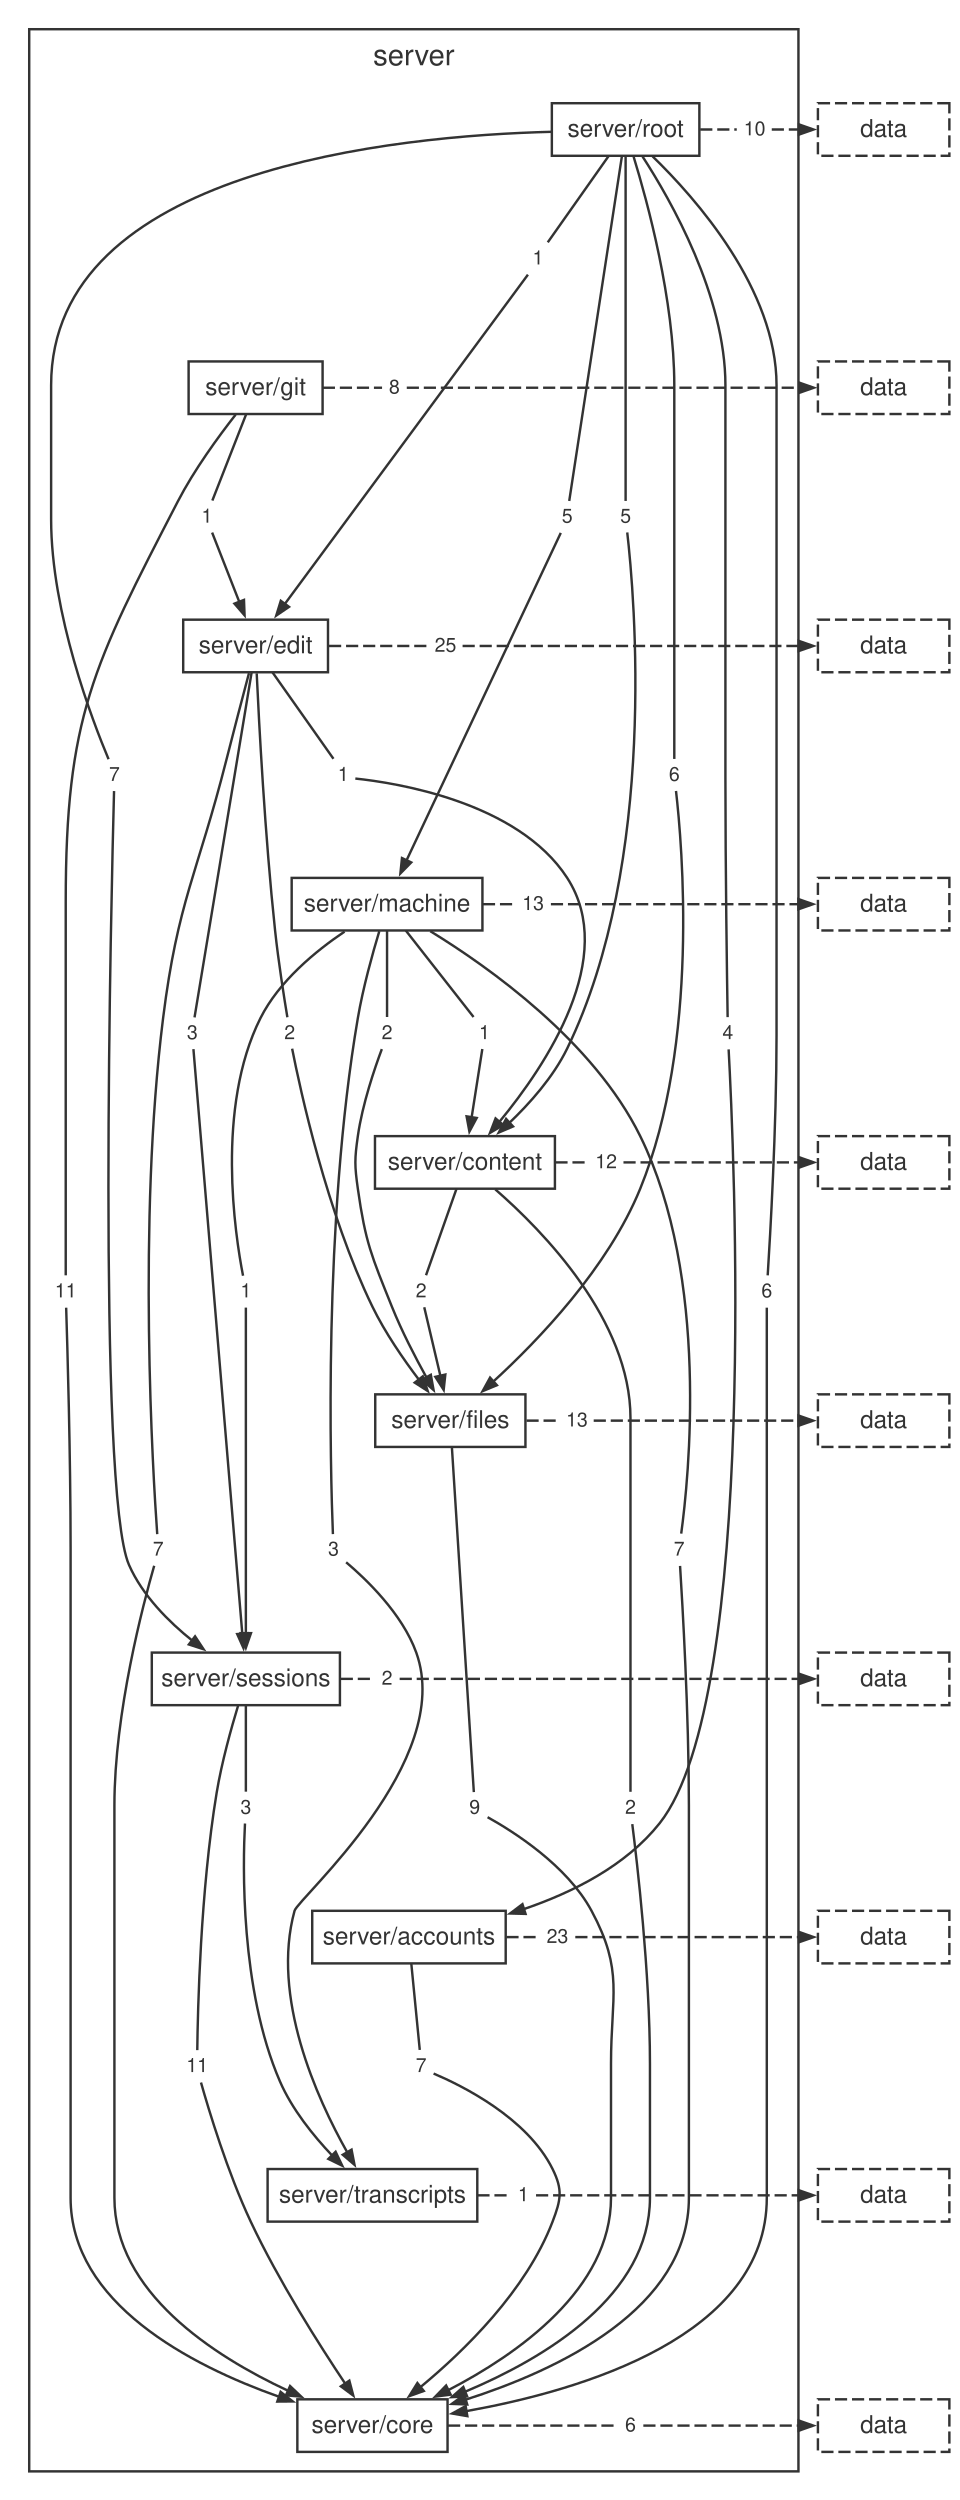
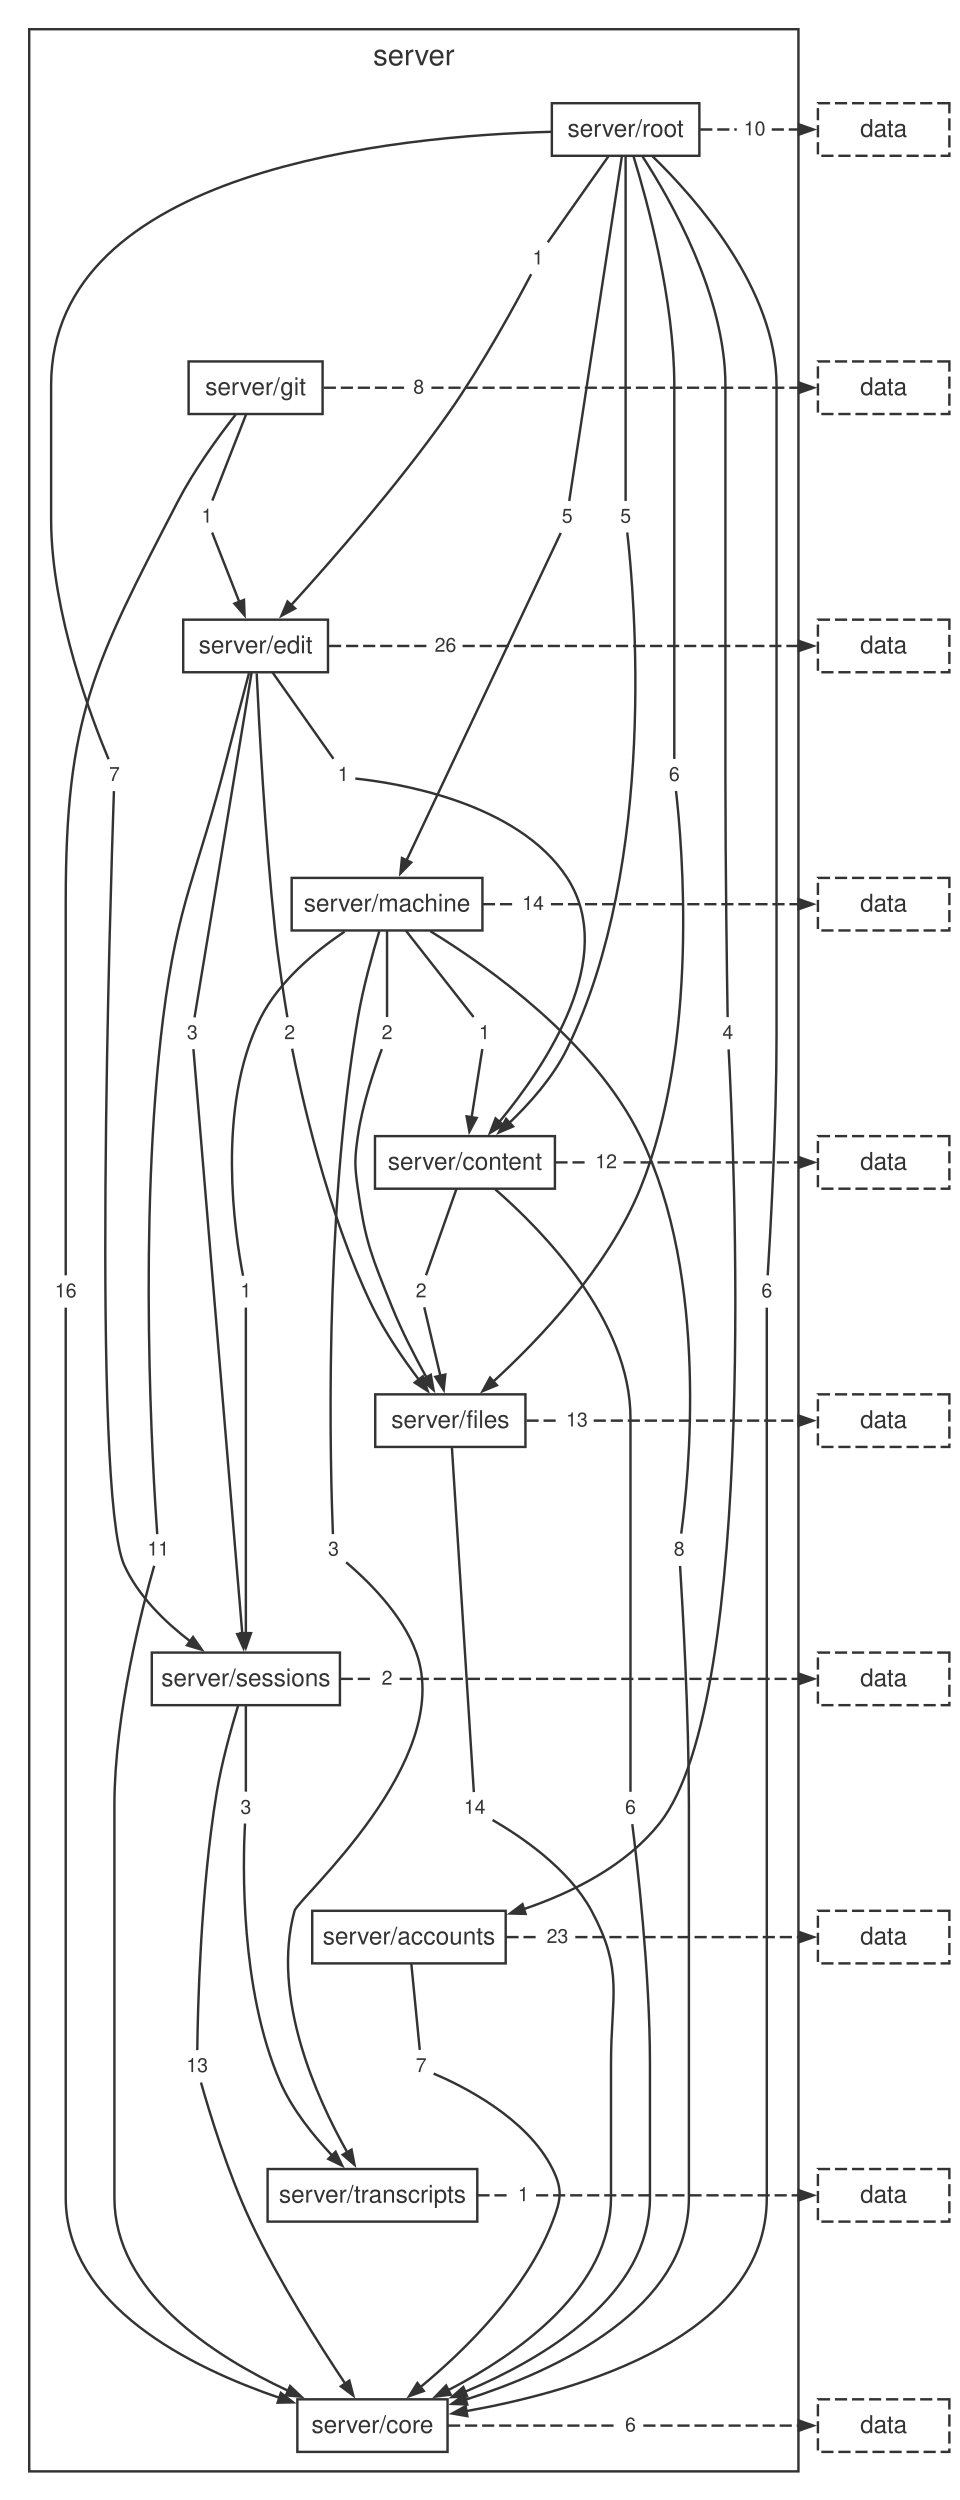
<svg xmlns="http://www.w3.org/2000/svg" width="394pt" height="1027pt" viewBox="0.00 0.00 394.00 1027.00">
  <style>svg { color: #333333; } @media (prefers-color-scheme: dark) { svg { color: #cccccc; background: #1e1e1e; } }</style>
  <g id="graph0" class="graph" transform="scale(1 1) rotate(0) translate(4 1023.24)">
    <g id="clust1" class="cluster">
      <polygon fill="none" stroke="currentColor" points="8,-8 8,-1011.24 324,-1011.24 324,-8 8,-8" />
      <text fill="currentColor" xml:space="preserve" text-anchor="middle" x="166" y="-996.44" font-family="Helvetica,Arial,sans-serif" font-size="12.00">server</text>
    </g>
    <g id="node1" class="node">
      <polygon fill="none" stroke="currentColor" points="283.3,-980.84 222.7,-980.84 222.7,-959.24 283.3,-959.24 283.3,-980.84" />
      <text fill="currentColor" xml:space="preserve" text-anchor="middle" x="253" y="-967.04" font-family="Helvetica,Arial,sans-serif" font-size="10.00">server/root</text>
    </g>
    <g id="node2" class="node">
      <polygon fill="none" stroke="currentColor" points="128.52,-874.76 73.48,-874.76 73.48,-853.16 128.52,-853.16 128.52,-874.76" />
      <text fill="currentColor" xml:space="preserve" text-anchor="middle" x="101" y="-860.96" font-family="Helvetica,Arial,sans-serif" font-size="10.00">server/git</text>
    </g>
    <g id="node11" class="node">
      <polygon fill="none" stroke="none" points="299.88,-605 290.12,-605 290.12,-592.52 299.88,-592.52 299.88,-605" />
      <text fill="currentColor" xml:space="preserve" text-anchor="middle" x="295" y="-596.36" font-family="Helvetica,Arial,sans-serif" font-size="8.00">4</text>
    </g>
    <g id="edge10" class="edge">
      <path fill="none" stroke="currentColor" d="M259.96,-958.93C271.65,-940.9 294,-901.67 294,-864.96 294,-864.96 294,-864.96 294,-703.84 294,-666.25 294.66,-621.04 294.91,-605.4" />
    </g>
    <g id="node12" class="node">
      <polygon fill="none" stroke="none" points="257.88,-817.16 248.12,-817.16 248.12,-804.68 257.88,-804.68 257.88,-817.16" />
      <text fill="currentColor" xml:space="preserve" text-anchor="middle" x="253" y="-808.52" font-family="Helvetica,Arial,sans-serif" font-size="8.00">5</text>
    </g>
    <g id="edge12" class="edge">
      <path fill="none" stroke="currentColor" d="M253,-959.21C253,-929.38 253,-840.52 253,-817.45" />
    </g>
    <g id="node13" class="node">
      <polygon fill="none" stroke="none" points="315.88,-498.92 306.12,-498.92 306.12,-486.44 315.88,-486.44 315.88,-498.92" />
      <text fill="currentColor" xml:space="preserve" text-anchor="middle" x="311" y="-490.28" font-family="Helvetica,Arial,sans-serif" font-size="8.00">6</text>
    </g>
    <g id="edge14" class="edge">
      <path fill="none" stroke="currentColor" d="M264.08,-959C281.92,-941.7 315,-904.29 315,-864.96 315,-864.96 315,-864.96 315,-597.76 315,-560.15 312.36,-514.95 311.37,-499.32" />
    </g>
    <g id="node14" class="node">
      <polygon fill="none" stroke="none" points="221.88,-923.24 212.12,-923.24 212.12,-910.76 221.88,-910.76 221.88,-923.24" />
      <text fill="currentColor" xml:space="preserve" text-anchor="middle" x="217" y="-914.6" font-family="Helvetica,Arial,sans-serif" font-size="8.00">1</text>
    </g>
    <g id="edge16" class="edge">
      <path fill="none" stroke="currentColor" d="M246.06,-959.2C238.62,-948.65 227.07,-932.28 221.02,-923.69" />
    </g>
    <g id="node15" class="node">
      <polygon fill="none" stroke="none" points="277.88,-711.08 268.12,-711.08 268.12,-698.6 277.88,-698.6 277.88,-711.08" />
      <text fill="currentColor" xml:space="preserve" text-anchor="middle" x="273" y="-702.44" font-family="Helvetica,Arial,sans-serif" font-size="8.00">6</text>
    </g>
    <g id="edge18" class="edge">
      <path fill="none" stroke="currentColor" d="M256.3,-958.82C261.98,-940.32 273,-899.92 273,-864.96 273,-864.96 273,-864.96 273,-809.92 273,-772.34 273,-727.12 273,-711.48" />
    </g>
    <g id="node16" class="node">
      <polygon fill="none" stroke="none" points="233.88,-817.16 224.12,-817.16 224.12,-804.68 233.88,-804.68 233.88,-817.16" />
      <text fill="currentColor" xml:space="preserve" text-anchor="middle" x="229" y="-808.52" font-family="Helvetica,Arial,sans-serif" font-size="8.00">5</text>
    </g>
    <g id="edge20" class="edge">
      <path fill="none" stroke="currentColor" d="M251.5,-959.21C246.94,-929.38 233.37,-840.52 229.84,-817.45" />
    </g>
    <g id="node17" class="node">
      <polygon fill="none" stroke="none" points="47.88,-711.08 38.12,-711.08 38.12,-698.6 47.88,-698.6 47.88,-711.08" />
      <text fill="currentColor" xml:space="preserve" text-anchor="middle" x="43" y="-702.44" font-family="Helvetica,Arial,sans-serif" font-size="8.00">7</text>
    </g>
    <g id="edge22" class="edge">
      <path fill="none" stroke="currentColor" d="M222.63,-969.1C158.89,-967.47 17,-953.85 17,-864.96 17,-864.96 17,-864.96 17,-809.92 17,-771.18 34.16,-726.68 40.6,-711.36" />
    </g>
    <g id="node18" class="node">
      <polygon fill="none" stroke="none" points="312.88,-976.28 299.12,-976.28 299.12,-963.8 312.88,-963.8 312.88,-976.28" />
      <text fill="currentColor" xml:space="preserve" text-anchor="middle" x="306" y="-967.64" font-family="Helvetica,Arial,sans-serif" font-size="8.00">10</text>
    </g>
    <g id="edge24" class="edge">
      <path fill="none" stroke="currentColor" stroke-dasharray="5,2" d="M283.64,-970.04C288.65,-970.04 293.66,-970.04 298.66,-970.04" />
    </g>
    <g id="node3" class="node">
      <polygon fill="none" stroke="currentColor" points="130.74,-768.68 71.26,-768.68 71.26,-747.08 130.74,-747.08 130.74,-768.68" />
      <text fill="currentColor" xml:space="preserve" text-anchor="middle" x="101" y="-754.88" font-family="Helvetica,Arial,sans-serif" font-size="10.00">server/edit</text>
    </g>
    <g id="node19" class="node">
      <polygon fill="none" stroke="none" points="29.88,-498.92 16.12,-498.92 16.12,-486.44 29.88,-486.44 29.88,-498.92" />
-       <text fill="currentColor" xml:space="preserve" text-anchor="middle" x="23" y="-490.28" font-family="Helvetica,Arial,sans-serif" font-size="8.00">11</text>
+       <text fill="currentColor" xml:space="preserve" text-anchor="middle" x="23" y="-490.28" font-family="Helvetica,Arial,sans-serif" font-size="8.00">16</text>
    </g>
    <g id="edge26" class="edge">
      <path fill="none" stroke="currentColor" d="M92.8,-852.91C85.78,-843.95 75.77,-830.26 69,-817.16 34.18,-749.77 23,-728.66 23,-652.8 23,-652.8 23,-652.8 23,-597.76 23,-560.18 23,-514.96 23,-499.32" />
    </g>
    <g id="node20" class="node">
      <polygon fill="none" stroke="none" points="85.88,-817.16 76.12,-817.16 76.12,-804.68 85.88,-804.68 85.88,-817.16" />
      <text fill="currentColor" xml:space="preserve" text-anchor="middle" x="81" y="-808.52" font-family="Helvetica,Arial,sans-serif" font-size="8.00">1</text>
    </g>
    <g id="edge28" class="edge">
      <path fill="none" stroke="currentColor" d="M97.14,-853.12C93.01,-842.57 86.6,-826.2 83.23,-817.61" />
    </g>
    <g id="node21" class="node">
-       <polygon fill="none" stroke="none" points="162.88,-870.2 153.12,-870.2 153.12,-857.72 162.88,-857.72 162.88,-870.2" />
-       <text fill="currentColor" xml:space="preserve" text-anchor="middle" x="158" y="-861.56" font-family="Helvetica,Arial,sans-serif" font-size="8.00">8</text>
+       <polygon fill="none" stroke="none" points="172.88,-870.2 163.12,-870.2 163.12,-857.72 172.88,-857.72 172.88,-870.2" />
+       <text fill="currentColor" xml:space="preserve" text-anchor="middle" x="168" y="-861.56" font-family="Helvetica,Arial,sans-serif" font-size="8.00">8</text>
    </g>
    <g id="edge30" class="edge">
-       <path fill="none" stroke="currentColor" stroke-dasharray="5,2" d="M128.61,-863.96C136.72,-863.96 144.84,-863.96 152.95,-863.96" />
+       <path fill="none" stroke="currentColor" stroke-dasharray="5,2" d="M129,-863.96C140.28,-863.96 151.55,-863.96 162.82,-863.96" />
    </g>
    <g id="node4" class="node">
      <polygon fill="none" stroke="currentColor" points="194.18,-662.6 115.82,-662.6 115.82,-641 194.18,-641 194.18,-662.6" />
      <text fill="currentColor" xml:space="preserve" text-anchor="middle" x="155" y="-648.8" font-family="Helvetica,Arial,sans-serif" font-size="10.00">server/machine</text>
    </g>
    <g id="node22" class="node">
      <polygon fill="none" stroke="none" points="141.88,-711.08 132.12,-711.08 132.12,-698.6 141.88,-698.6 141.88,-711.08" />
      <text fill="currentColor" xml:space="preserve" text-anchor="middle" x="137" y="-702.44" font-family="Helvetica,Arial,sans-serif" font-size="8.00">1</text>
    </g>
    <g id="edge32" class="edge">
      <path fill="none" stroke="currentColor" d="M107.94,-747.04C115.38,-736.49 126.93,-720.12 132.98,-711.53" />
    </g>
    <g id="node23" class="node">
-       <polygon fill="none" stroke="none" points="65.88,-392.84 56.12,-392.84 56.12,-380.36 65.88,-380.36 65.88,-392.84" />
-       <text fill="currentColor" xml:space="preserve" text-anchor="middle" x="61" y="-384.2" font-family="Helvetica,Arial,sans-serif" font-size="8.00">7</text>
+       <polygon fill="none" stroke="none" points="67.88,-392.84 54.12,-392.84 54.12,-380.36 67.88,-380.36 67.88,-392.84" />
+       <text fill="currentColor" xml:space="preserve" text-anchor="middle" x="61" y="-384.2" font-family="Helvetica,Arial,sans-serif" font-size="8.00">11</text>
    </g>
    <g id="edge34" class="edge">
      <path fill="none" stroke="currentColor" d="M98.28,-746.71C95.82,-737.43 92.11,-723.35 89,-711.08 77.07,-664.03 69.04,-653.16 63,-605 52.48,-521.11 58.84,-417.58 60.59,-393.01" />
    </g>
    <g id="node24" class="node">
      <polygon fill="none" stroke="none" points="119.88,-605 110.12,-605 110.12,-592.52 119.88,-592.52 119.88,-605" />
      <text fill="currentColor" xml:space="preserve" text-anchor="middle" x="115" y="-596.36" font-family="Helvetica,Arial,sans-serif" font-size="8.00">2</text>
    </g>
    <g id="edge36" class="edge">
      <path fill="none" stroke="currentColor" d="M101.45,-746.63C102.39,-726.39 104.83,-679.9 109,-641 110.37,-628.19 112.74,-613.26 114.05,-605.35" />
    </g>
    <g id="node25" class="node">
      <polygon fill="none" stroke="none" points="79.88,-605 70.12,-605 70.12,-592.52 79.88,-592.52 79.88,-605" />
      <text fill="currentColor" xml:space="preserve" text-anchor="middle" x="75" y="-596.36" font-family="Helvetica,Arial,sans-serif" font-size="8.00">3</text>
    </g>
    <g id="edge38" class="edge">
      <path fill="none" stroke="currentColor" d="M99.37,-747.05C94.44,-717.22 79.73,-628.36 75.91,-605.29" />
    </g>
    <g id="node26" class="node">
      <polygon fill="none" stroke="none" points="185.88,-764.12 172.12,-764.12 172.12,-751.64 185.88,-751.64 185.88,-764.12" />
-       <text fill="currentColor" xml:space="preserve" text-anchor="middle" x="179" y="-755.48" font-family="Helvetica,Arial,sans-serif" font-size="8.00">25</text>
+       <text fill="currentColor" xml:space="preserve" text-anchor="middle" x="179" y="-755.48" font-family="Helvetica,Arial,sans-serif" font-size="8.00">26</text>
    </g>
    <g id="edge40" class="edge">
      <path fill="none" stroke="currentColor" stroke-dasharray="5,2" d="M131.16,-757.88C144.74,-757.88 158.32,-757.88 171.9,-757.88" />
    </g>
    <g id="node5" class="node">
      <polygon fill="none" stroke="currentColor" points="223.96,-556.52 150.04,-556.52 150.04,-534.92 223.96,-534.92 223.96,-556.52" />
      <text fill="currentColor" xml:space="preserve" text-anchor="middle" x="187" y="-542.72" font-family="Helvetica,Arial,sans-serif" font-size="10.00">server/content</text>
    </g>
    <g id="node27" class="node">
      <polygon fill="none" stroke="none" points="199.88,-605 190.12,-605 190.12,-592.52 199.88,-592.52 199.88,-605" />
      <text fill="currentColor" xml:space="preserve" text-anchor="middle" x="195" y="-596.36" font-family="Helvetica,Arial,sans-serif" font-size="8.00">1</text>
    </g>
    <g id="edge42" class="edge">
      <path fill="none" stroke="currentColor" d="M162.71,-640.96C170.98,-630.41 183.81,-614.04 190.54,-605.45" />
    </g>
    <g id="node28" class="node">
      <polygon fill="none" stroke="none" points="279.88,-392.84 270.12,-392.84 270.12,-380.36 279.88,-380.36 279.88,-392.84" />
-       <text fill="currentColor" xml:space="preserve" text-anchor="middle" x="275" y="-384.2" font-family="Helvetica,Arial,sans-serif" font-size="8.00">7</text>
+       <text fill="currentColor" xml:space="preserve" text-anchor="middle" x="275" y="-384.2" font-family="Helvetica,Arial,sans-serif" font-size="8.00">8</text>
    </g>
    <g id="edge44" class="edge">
      <path fill="none" stroke="currentColor" d="M172.75,-640.72C197.05,-625.82 239.84,-595.44 259,-556.52 287.62,-498.38 278.87,-415.42 275.84,-393.23" />
    </g>
    <g id="node29" class="node">
      <polygon fill="none" stroke="none" points="159.88,-605 150.12,-605 150.12,-592.52 159.88,-592.52 159.88,-605" />
      <text fill="currentColor" xml:space="preserve" text-anchor="middle" x="155" y="-596.36" font-family="Helvetica,Arial,sans-serif" font-size="8.00">2</text>
    </g>
    <g id="edge46" class="edge">
      <path fill="none" stroke="currentColor" d="M155,-640.96C155,-630.41 155,-614.04 155,-605.45" />
    </g>
    <g id="node30" class="node">
      <polygon fill="none" stroke="none" points="101.88,-498.92 92.12,-498.92 92.12,-486.44 101.88,-486.44 101.88,-498.92" />
      <text fill="currentColor" xml:space="preserve" text-anchor="middle" x="97" y="-490.28" font-family="Helvetica,Arial,sans-serif" font-size="8.00">1</text>
    </g>
    <g id="edge48" class="edge">
      <path fill="none" stroke="currentColor" d="M137.56,-640.55C125.62,-632.51 110.61,-620.16 103,-605 84.58,-568.33 92.55,-516.05 95.84,-499.17" />
    </g>
    <g id="node31" class="node">
      <polygon fill="none" stroke="none" points="137.88,-392.84 128.12,-392.84 128.12,-380.36 137.88,-380.36 137.88,-392.84" />
      <text fill="currentColor" xml:space="preserve" text-anchor="middle" x="133" y="-384.2" font-family="Helvetica,Arial,sans-serif" font-size="8.00">3</text>
    </g>
    <g id="edge50" class="edge">
      <path fill="none" stroke="currentColor" d="M151.82,-640.72C149.04,-631.52 145.13,-617.48 143,-605 128.74,-521.58 131.78,-417.7 132.76,-393.03" />
    </g>
    <g id="node32" class="node">
      <polygon fill="none" stroke="none" points="221.88,-658.04 208.12,-658.04 208.12,-645.56 221.88,-645.56 221.88,-658.04" />
-       <text fill="currentColor" xml:space="preserve" text-anchor="middle" x="215" y="-649.4" font-family="Helvetica,Arial,sans-serif" font-size="8.00">13</text>
+       <text fill="currentColor" xml:space="preserve" text-anchor="middle" x="215" y="-649.4" font-family="Helvetica,Arial,sans-serif" font-size="8.00">14</text>
    </g>
    <g id="edge52" class="edge">
      <path fill="none" stroke="currentColor" stroke-dasharray="5,2" d="M194.38,-651.8C198.89,-651.8 203.4,-651.8 207.91,-651.8" />
    </g>
    <g id="node6" class="node">
      <polygon fill="none" stroke="currentColor" points="211.85,-450.44 150.15,-450.44 150.15,-428.84 211.85,-428.84 211.85,-450.44" />
      <text fill="currentColor" xml:space="preserve" text-anchor="middle" x="181" y="-436.64" font-family="Helvetica,Arial,sans-serif" font-size="10.00">server/files</text>
    </g>
    <g id="node33" class="node">
      <polygon fill="none" stroke="none" points="259.88,-286.76 250.12,-286.76 250.12,-274.28 259.88,-274.28 259.88,-286.76" />
-       <text fill="currentColor" xml:space="preserve" text-anchor="middle" x="255" y="-278.12" font-family="Helvetica,Arial,sans-serif" font-size="8.00">2</text>
+       <text fill="currentColor" xml:space="preserve" text-anchor="middle" x="255" y="-278.12" font-family="Helvetica,Arial,sans-serif" font-size="8.00">6</text>
    </g>
    <g id="edge54" class="edge">
      <path fill="none" stroke="currentColor" d="M199.47,-534.64C219.1,-517.54 255,-480.79 255,-440.64 255,-440.64 255,-440.64 255,-385.6 255,-348.02 255,-302.8 255,-287.16" />
    </g>
    <g id="node34" class="node">
      <polygon fill="none" stroke="none" points="173.88,-498.92 164.12,-498.92 164.12,-486.44 173.88,-486.44 173.88,-498.92" />
      <text fill="currentColor" xml:space="preserve" text-anchor="middle" x="169" y="-490.28" font-family="Helvetica,Arial,sans-serif" font-size="8.00">2</text>
    </g>
    <g id="edge56" class="edge">
      <path fill="none" stroke="currentColor" d="M183.53,-534.88C179.81,-524.33 174.04,-507.96 171.01,-499.37" />
    </g>
    <g id="node35" class="node">
      <polygon fill="none" stroke="none" points="251.88,-551.96 238.12,-551.96 238.12,-539.48 251.88,-539.48 251.88,-551.96" />
      <text fill="currentColor" xml:space="preserve" text-anchor="middle" x="245" y="-543.32" font-family="Helvetica,Arial,sans-serif" font-size="8.00">12</text>
    </g>
    <g id="edge58" class="edge">
      <path fill="none" stroke="currentColor" stroke-dasharray="5,2" d="M224.16,-545.72C228.72,-545.72 233.28,-545.72 237.83,-545.72" />
    </g>
    <g id="node7" class="node">
      <polygon fill="none" stroke="currentColor" points="135.64,-344.36 58.36,-344.36 58.36,-322.76 135.64,-322.76 135.64,-344.36" />
      <text fill="currentColor" xml:space="preserve" text-anchor="middle" x="97" y="-330.56" font-family="Helvetica,Arial,sans-serif" font-size="10.00">server/sessions</text>
    </g>
    <g id="node36" class="node">
-       <polygon fill="none" stroke="none" points="195.88,-286.76 186.12,-286.76 186.12,-274.28 195.88,-274.28 195.88,-286.76" />
-       <text fill="currentColor" xml:space="preserve" text-anchor="middle" x="191" y="-278.12" font-family="Helvetica,Arial,sans-serif" font-size="8.00">9</text>
+       <polygon fill="none" stroke="none" points="197.88,-286.76 184.12,-286.76 184.12,-274.28 197.88,-274.28 197.88,-286.76" />
+       <text fill="currentColor" xml:space="preserve" text-anchor="middle" x="191" y="-278.12" font-family="Helvetica,Arial,sans-serif" font-size="8.00">14</text>
    </g>
    <g id="edge60" class="edge">
      <path fill="none" stroke="currentColor" d="M181.63,-428.81C183.52,-398.98 189.18,-310.12 190.65,-287.05" />
    </g>
    <g id="node37" class="node">
      <polygon fill="none" stroke="none" points="239.88,-445.88 226.12,-445.88 226.12,-433.4 239.88,-433.4 239.88,-445.88" />
      <text fill="currentColor" xml:space="preserve" text-anchor="middle" x="233" y="-437.24" font-family="Helvetica,Arial,sans-serif" font-size="8.00">13</text>
    </g>
    <g id="edge62" class="edge">
      <path fill="none" stroke="currentColor" stroke-dasharray="5,2" d="M212.28,-439.64C216.81,-439.64 221.35,-439.64 225.88,-439.64" />
    </g>
    <g id="node8" class="node">
      <polygon fill="none" stroke="currentColor" points="203.74,-238.28 124.26,-238.28 124.26,-216.68 203.74,-216.68 203.74,-238.28" />
      <text fill="currentColor" xml:space="preserve" text-anchor="middle" x="164" y="-224.48" font-family="Helvetica,Arial,sans-serif" font-size="10.00">server/accounts</text>
    </g>
    <g id="node38" class="node">
      <polygon fill="none" stroke="none" points="83.88,-180.68 70.12,-180.68 70.12,-168.2 83.88,-168.2 83.88,-180.68" />
-       <text fill="currentColor" xml:space="preserve" text-anchor="middle" x="77" y="-172.04" font-family="Helvetica,Arial,sans-serif" font-size="8.00">11</text>
+       <text fill="currentColor" xml:space="preserve" text-anchor="middle" x="77" y="-172.04" font-family="Helvetica,Arial,sans-serif" font-size="8.00">13</text>
    </g>
    <g id="edge64" class="edge">
      <path fill="none" stroke="currentColor" d="M93.79,-322.49C90.99,-313.29 87.07,-299.25 85,-286.76 78.36,-246.62 77.23,-197.42 77.04,-181.04" />
    </g>
    <g id="node39" class="node">
      <polygon fill="none" stroke="none" points="101.88,-286.76 92.12,-286.76 92.12,-274.28 101.88,-274.28 101.88,-286.76" />
      <text fill="currentColor" xml:space="preserve" text-anchor="middle" x="97" y="-278.12" font-family="Helvetica,Arial,sans-serif" font-size="8.00">3</text>
    </g>
    <g id="edge66" class="edge">
      <path fill="none" stroke="currentColor" d="M97,-322.72C97,-312.17 97,-295.8 97,-287.21" />
    </g>
    <g id="node40" class="node">
      <polygon fill="none" stroke="none" points="159.88,-339.8 150.12,-339.8 150.12,-327.32 159.88,-327.32 159.88,-339.8" />
      <text fill="currentColor" xml:space="preserve" text-anchor="middle" x="155" y="-331.16" font-family="Helvetica,Arial,sans-serif" font-size="8.00">2</text>
    </g>
    <g id="edge68" class="edge">
      <path fill="none" stroke="currentColor" stroke-dasharray="5,2" d="M135.97,-333.56C140.53,-333.56 145.09,-333.56 149.65,-333.56" />
    </g>
    <g id="node9" class="node">
      <polygon fill="none" stroke="currentColor" points="192.07,-132.2 105.93,-132.2 105.93,-110.6 192.07,-110.6 192.07,-132.2" />
      <text fill="currentColor" xml:space="preserve" text-anchor="middle" x="149" y="-118.4" font-family="Helvetica,Arial,sans-serif" font-size="10.00">server/transcripts</text>
    </g>
    <g id="node41" class="node">
      <polygon fill="none" stroke="none" points="173.88,-180.68 164.12,-180.68 164.12,-168.2 173.88,-168.2 173.88,-180.68" />
      <text fill="currentColor" xml:space="preserve" text-anchor="middle" x="169" y="-172.04" font-family="Helvetica,Arial,sans-serif" font-size="8.00">7</text>
    </g>
    <g id="edge70" class="edge">
      <path fill="none" stroke="currentColor" d="M164.96,-216.64C166,-206.09 167.6,-189.72 168.44,-181.13" />
    </g>
    <g id="node42" class="node">
      <polygon fill="none" stroke="none" points="231.88,-233.72 218.12,-233.72 218.12,-221.24 231.88,-221.24 231.88,-233.72" />
      <text fill="currentColor" xml:space="preserve" text-anchor="middle" x="225" y="-225.08" font-family="Helvetica,Arial,sans-serif" font-size="8.00">23</text>
    </g>
    <g id="edge72" class="edge">
      <path fill="none" stroke="currentColor" stroke-dasharray="5,2" d="M204.03,-227.48C208.62,-227.48 213.21,-227.48 217.79,-227.48" />
    </g>
    <g id="node10" class="node">
      <polygon fill="none" stroke="currentColor" points="179.85,-37.6 118.15,-37.6 118.15,-16 179.85,-16 179.85,-37.6" />
      <text fill="currentColor" xml:space="preserve" text-anchor="middle" x="149" y="-23.8" font-family="Helvetica,Arial,sans-serif" font-size="10.00">server/core</text>
    </g>
    <g id="node43" class="node">
      <polygon fill="none" stroke="none" points="215.88,-127.64 206.12,-127.64 206.12,-115.16 215.88,-115.16 215.88,-127.64" />
      <text fill="currentColor" xml:space="preserve" text-anchor="middle" x="211" y="-119" font-family="Helvetica,Arial,sans-serif" font-size="8.00">1</text>
    </g>
    <g id="edge74" class="edge">
      <path fill="none" stroke="currentColor" stroke-dasharray="5,2" d="M192.11,-121.4C196.64,-121.4 201.16,-121.4 205.69,-121.4" />
    </g>
    <g id="node44" class="node">
      <polygon fill="none" stroke="none" points="259.88,-33.04 250.12,-33.04 250.12,-20.56 259.88,-20.56 259.88,-33.04" />
      <text fill="currentColor" xml:space="preserve" text-anchor="middle" x="255" y="-24.4" font-family="Helvetica,Arial,sans-serif" font-size="8.00">6</text>
    </g>
    <g id="edge76" class="edge">
      <path fill="none" stroke="currentColor" stroke-dasharray="5,2" d="M180.05,-26.8C203.28,-26.8 226.51,-26.8 249.73,-26.8" />
    </g>
    <g id="edge11" class="edge">
      <path fill="none" stroke="currentColor" d="M295.32,-592.15C297.43,-553.44 307.92,-326 267,-274.28 253.15,-256.78 231.2,-245.78 211.11,-238.96" />
      <polygon fill="currentColor" stroke="currentColor" points="211.9,-237.01 205.54,-237.18 210.62,-241.01 211.9,-237.01" />
    </g>
    <g id="edge13" class="edge">
      <path fill="none" stroke="currentColor" d="M253.67,-804.51C256.59,-779.06 266.38,-669.35 229,-592.52 223.29,-580.79 213.61,-569.92 204.98,-561.72" />
      <polygon fill="currentColor" stroke="currentColor" points="206.75,-560.49 200.9,-558 203.91,-563.6 206.75,-560.49" />
    </g>
    <g id="edge15" class="edge">
      <path fill="none" stroke="currentColor" d="M311,-486.04C311,-470.4 311,-425.18 311,-387.6 311,-387.6 311,-387.6 311,-120.4 311,-63.7 235.28,-41.25 187.38,-32.72" />
      <polygon fill="currentColor" stroke="currentColor" points="187.99,-30.69 181.73,-31.76 187.29,-34.83 187.99,-30.69" />
    </g>
    <g id="edge17" class="edge">
-       <path fill="none" stroke="currentColor" d="M212.87,-910.41C196.84,-888.69 138.33,-809.45 112.92,-775.02" />
-       <polygon fill="currentColor" stroke="currentColor" points="114.73,-773.94 109.48,-770.36 111.35,-776.43 114.73,-773.94" />
+       <path fill="none" stroke="currentColor" d="M214.21,-910.6C208.4,-899.5 194.31,-873.43 180,-853.16 159.35,-823.91 131.86,-792.54 115.35,-774.37" />
+       <polygon fill="currentColor" stroke="currentColor" points="117.22,-773.3 111.62,-770.28 114.12,-776.13 117.22,-773.3" />
    </g>
    <g id="edge19" class="edge">
      <path fill="none" stroke="currentColor" d="M273.7,-698.31C276.21,-676.53 283.43,-594.87 259,-534.92 245.78,-502.47 217.22,-472.7 198.57,-455.62" />
      <polygon fill="currentColor" stroke="currentColor" points="200.12,-454.2 194.25,-451.75 197.32,-457.32 200.12,-454.2" />
    </g>
    <g id="edge21" class="edge">
      <path fill="none" stroke="currentColor" d="M226.37,-804.33C216.22,-782.79 179.43,-704.68 163.01,-669.81" />
      <polygon fill="currentColor" stroke="currentColor" points="164.93,-668.96 160.48,-664.43 161.13,-670.75 164.93,-668.96" />
    </g>
    <g id="edge23" class="edge">
-       <path fill="none" stroke="currentColor" d="M42.85,-698.28C41.77,-657.9 35.73,-410.58 49,-380.36 54.5,-367.84 65.22,-357.08 75.13,-349.15" />
-       <polygon fill="currentColor" stroke="currentColor" points="76.13,-351.03 79.63,-345.73 73.58,-347.69 76.13,-351.03" />
+       <path fill="none" stroke="currentColor" d="M42.8,-698.27C41.42,-657.89 33.52,-410.48 47,-380.36 52.71,-367.61 63.87,-356.83 74.21,-348.94" />
+       <polygon fill="currentColor" stroke="currentColor" points="75.29,-350.75 78.92,-345.53 72.83,-347.35 75.29,-350.75" />
    </g>
    <g id="node45" class="node">
      <polygon fill="none" stroke="currentColor" stroke-dasharray="5,2" points="386,-980.84 332,-980.84 332,-959.24 386,-959.24 386,-980.84" />
      <text fill="currentColor" xml:space="preserve" text-anchor="middle" x="359" y="-967.04" font-family="Helvetica,Arial,sans-serif" font-size="10.00">data</text>
    </g>
    <g id="edge25" class="edge">
      <path fill="none" stroke="currentColor" stroke-dasharray="5,2" d="M313.04,-970.04C316.83,-970.04 320.62,-970.04 324.42,-970.04" />
      <polygon fill="currentColor" stroke="currentColor" points="324.2,-972.14 330.2,-970.04 324.2,-967.94 324.2,-972.14" />
    </g>
    <g id="edge27" class="edge">
-       <path fill="none" stroke="currentColor" d="M23.18,-486.04C23.68,-470.41 25,-425.19 25,-387.6 25,-387.6 25,-387.6 25,-120.4 25,-77.08 74.2,-51.59 110.61,-38.66" />
-       <polygon fill="currentColor" stroke="currentColor" points="111.28,-40.65 116.28,-36.73 109.92,-36.68 111.28,-40.65" />
+       <path fill="none" stroke="currentColor" d="M23,-486.04C23,-470.4 23,-425.18 23,-387.6 23,-387.6 23,-387.6 23,-120.4 23,-76.19 74,-50.75 111.1,-38.1" />
+       <polygon fill="currentColor" stroke="currentColor" points="111.37,-40.22 116.42,-36.35 110.06,-36.23 111.37,-40.22" />
    </g>
    <g id="edge29" class="edge">
      <path fill="none" stroke="currentColor" d="M83.14,-804.46C85.8,-797.67 90.46,-785.77 94.36,-775.83" />
      <polygon fill="currentColor" stroke="currentColor" points="96.23,-776.8 96.47,-770.45 92.32,-775.27 96.23,-776.8" />
    </g>
    <g id="node46" class="node">
      <polygon fill="none" stroke="currentColor" stroke-dasharray="5,2" points="386,-874.76 332,-874.76 332,-853.16 386,-853.16 386,-874.76" />
      <text fill="currentColor" xml:space="preserve" text-anchor="middle" x="359" y="-860.96" font-family="Helvetica,Arial,sans-serif" font-size="10.00">data</text>
    </g>
    <g id="edge31" class="edge">
-       <path fill="none" stroke="currentColor" stroke-dasharray="5,2" d="M163.1,-863.96C216.93,-863.96 270.76,-863.96 324.58,-863.96" />
-       <polygon fill="currentColor" stroke="currentColor" points="324.32,-866.06 330.32,-863.96 324.32,-861.86 324.32,-866.06" />
+       <path fill="none" stroke="currentColor" stroke-dasharray="5,2" d="M173.22,-863.96C223.6,-863.96 273.98,-863.96 324.35,-863.96" />
+       <polygon fill="currentColor" stroke="currentColor" points="324.27,-866.06 330.27,-863.96 324.27,-861.86 324.27,-866.06" />
    </g>
    <g id="edge33" class="edge">
      <path fill="none" stroke="currentColor" d="M141.97,-703.41C158.03,-701.73 208.64,-694.04 229,-662.6 250.04,-630.12 220.39,-585.7 201.17,-562.42" />
      <polygon fill="currentColor" stroke="currentColor" points="202.78,-561.07 197.3,-557.86 199.58,-563.79 202.78,-561.07" />
    </g>
    <g id="edge35" class="edge">
      <path fill="none" stroke="currentColor" d="M59.34,-380.02C54.88,-364.53 43,-319.66 43,-281.52 43,-281.52 43,-281.52 43,-120.4 43,-81.78 83.4,-55.55 114.32,-41.13" />
      <polygon fill="currentColor" stroke="currentColor" points="115.16,-43.06 119.77,-38.69 113.44,-39.23 115.16,-43.06" />
    </g>
    <g id="edge37" class="edge">
      <path fill="none" stroke="currentColor" d="M116.01,-592.44C119.24,-576.02 130.25,-524.96 149,-486.44 154.19,-475.77 161.73,-464.84 168.18,-456.34" />
      <polygon fill="currentColor" stroke="currentColor" points="169.68,-457.83 171.71,-451.81 166.37,-455.25 169.68,-457.83" />
    </g>
    <g id="edge39" class="edge">
      <path fill="none" stroke="currentColor" d="M75.46,-592.26C78.08,-560.95 91.14,-404.61 95.55,-351.92" />
      <polygon fill="currentColor" stroke="currentColor" points="97.62,-352.32 96.03,-346.17 93.44,-351.97 97.62,-352.32" />
    </g>
    <g id="node47" class="node">
      <polygon fill="none" stroke="currentColor" stroke-dasharray="5,2" points="386,-768.68 332,-768.68 332,-747.08 386,-747.08 386,-768.68" />
      <text fill="currentColor" xml:space="preserve" text-anchor="middle" x="359" y="-754.88" font-family="Helvetica,Arial,sans-serif" font-size="10.00">data</text>
    </g>
    <g id="edge41" class="edge">
      <path fill="none" stroke="currentColor" stroke-dasharray="5,2" d="M186.03,-757.88C232.1,-757.88 278.17,-757.88 324.24,-757.88" />
      <polygon fill="currentColor" stroke="currentColor" points="324.12,-759.98 330.12,-757.88 324.12,-755.78 324.12,-759.98" />
    </g>
    <g id="edge43" class="edge">
      <path fill="none" stroke="currentColor" d="M194.14,-592.3C193.1,-585.64 191.29,-574.07 189.75,-564.25" />
      <polygon fill="currentColor" stroke="currentColor" points="191.83,-563.98 188.83,-558.38 187.68,-564.63 191.83,-563.98" />
    </g>
    <g id="edge45" class="edge">
      <path fill="none" stroke="currentColor" d="M275.37,-379.96C276.36,-364.33 279,-319.13 279,-281.52 279,-281.52 279,-281.52 279,-120.4 279,-74.88 225.47,-49.65 187.11,-37.41" />
      <polygon fill="currentColor" stroke="currentColor" points="187.94,-35.47 181.59,-35.72 186.71,-39.49 187.94,-35.47" />
    </g>
    <g id="edge47" class="edge">
      <path fill="none" stroke="currentColor" d="M152.86,-592.27C149.94,-584.47 144.87,-569.66 143,-556.52 141.65,-547.02 141.66,-544.43 143,-534.92 146.14,-512.71 148.64,-507.25 157,-486.44 161.01,-476.45 166.53,-465.77 171.27,-457.23" />
      <polygon fill="currentColor" stroke="currentColor" points="172.98,-458.48 174.11,-452.22 169.32,-456.41 172.98,-458.48" />
    </g>
    <g id="edge49" class="edge">
      <path fill="none" stroke="currentColor" d="M97,-486.09C97,-464.64 97,-387.09 97,-352.01" />
      <polygon fill="currentColor" stroke="currentColor" points="99.1,-352.34 97,-346.34 94.9,-352.34 99.1,-352.34" />
    </g>
    <g id="edge51" class="edge">
      <path fill="none" stroke="currentColor" d="M138.19,-381.46C146.19,-374.7 161.23,-360.43 167,-344.36 183.05,-299.66 118.4,-243.39 117,-238.28 107.31,-202.89 126.02,-161.45 138.7,-138.97" />
      <polygon fill="currentColor" stroke="currentColor" points="140.42,-140.17 141.63,-133.93 136.8,-138.06 140.42,-140.17" />
    </g>
    <g id="node48" class="node">
      <polygon fill="none" stroke="currentColor" stroke-dasharray="5,2" points="386,-662.6 332,-662.6 332,-641 386,-641 386,-662.6" />
      <text fill="currentColor" xml:space="preserve" text-anchor="middle" x="359" y="-648.8" font-family="Helvetica,Arial,sans-serif" font-size="10.00">data</text>
    </g>
    <g id="edge53" class="edge">
      <path fill="none" stroke="currentColor" stroke-dasharray="5,2" d="M222.31,-651.8C256.29,-651.8 290.27,-651.8 324.25,-651.8" />
      <polygon fill="currentColor" stroke="currentColor" points="323.99,-653.9 329.99,-651.8 323.99,-649.7 323.99,-653.9" />
    </g>
    <g id="edge55" class="edge">
      <path fill="none" stroke="currentColor" d="M255.74,-273.89C257.72,-258.28 263,-213.14 263,-175.44 263,-175.44 263,-175.44 263,-120.4 263,-80.41 220.21,-54.66 187.06,-40.72" />
      <polygon fill="currentColor" stroke="currentColor" points="187.9,-38.79 181.55,-38.49 186.33,-42.68 187.9,-38.79" />
    </g>
    <g id="edge57" class="edge">
      <path fill="none" stroke="currentColor" d="M170.28,-486.22C171.86,-479.5 174.62,-467.76 176.95,-457.88" />
      <polygon fill="currentColor" stroke="currentColor" points="178.94,-458.59 178.26,-452.27 174.85,-457.63 178.94,-458.59" />
    </g>
    <g id="node49" class="node">
      <polygon fill="none" stroke="currentColor" stroke-dasharray="5,2" points="386,-556.52 332,-556.52 332,-534.92 386,-534.92 386,-556.52" />
      <text fill="currentColor" xml:space="preserve" text-anchor="middle" x="359" y="-542.72" font-family="Helvetica,Arial,sans-serif" font-size="10.00">data</text>
    </g>
    <g id="edge59" class="edge">
      <path fill="none" stroke="currentColor" stroke-dasharray="5,2" d="M252.12,-545.72C276.21,-545.72 300.3,-545.72 324.39,-545.72" />
      <polygon fill="currentColor" stroke="currentColor" points="324.35,-547.82 330.35,-545.72 324.35,-543.62 324.35,-547.82" />
    </g>
    <g id="edge61" class="edge">
-       <path fill="none" stroke="currentColor" d="M196.3,-276.74C206.54,-271.05 228.9,-257.05 239,-238.28 252.34,-213.49 247,-203.59 247,-175.44 247,-175.44 247,-175.44 247,-120.4 247,-83.02 208.86,-56.24 180.17,-41.38" />
+       <path fill="none" stroke="currentColor" d="M198.34,-275.59C209.26,-269.3 229.52,-255.89 239,-238.28 252.34,-213.49 247,-203.59 247,-175.44 247,-175.44 247,-175.44 247,-120.4 247,-83.02 208.86,-56.24 180.17,-41.38" />
      <polygon fill="currentColor" stroke="currentColor" points="181.14,-39.52 174.83,-38.72 179.26,-43.28 181.14,-39.52" />
    </g>
    <g id="node50" class="node">
      <polygon fill="none" stroke="currentColor" stroke-dasharray="5,2" points="386,-450.44 332,-450.44 332,-428.84 386,-428.84 386,-450.44" />
      <text fill="currentColor" xml:space="preserve" text-anchor="middle" x="359" y="-436.64" font-family="Helvetica,Arial,sans-serif" font-size="10.00">data</text>
    </g>
    <g id="edge63" class="edge">
      <path fill="none" stroke="currentColor" stroke-dasharray="5,2" d="M239.89,-439.64C268.06,-439.64 296.22,-439.64 324.39,-439.64" />
      <polygon fill="currentColor" stroke="currentColor" points="324.04,-441.74 330.04,-439.64 324.04,-437.54 324.04,-441.74" />
    </g>
    <g id="edge65" class="edge">
      <path fill="none" stroke="currentColor" d="M78.57,-167.74C81.74,-156.51 89.45,-130.89 99,-110.6 110.43,-86.32 127.07,-60.09 137.96,-43.81" />
      <polygon fill="currentColor" stroke="currentColor" points="139.51,-45.28 141.13,-39.13 136.03,-42.92 139.51,-45.28" />
    </g>
    <g id="edge67" class="edge">
      <path fill="none" stroke="currentColor" d="M96.64,-274.14C95.76,-257.57 94.58,-206.09 111,-168.2 115.94,-156.8 124.62,-146 132.44,-137.76" />
      <polygon fill="currentColor" stroke="currentColor" points="133.87,-139.3 136.6,-133.56 130.89,-136.35 133.87,-139.3" />
    </g>
    <g id="node51" class="node">
      <polygon fill="none" stroke="currentColor" stroke-dasharray="5,2" points="386,-344.36 332,-344.36 332,-322.76 386,-322.76 386,-344.36" />
      <text fill="currentColor" xml:space="preserve" text-anchor="middle" x="359" y="-330.56" font-family="Helvetica,Arial,sans-serif" font-size="10.00">data</text>
    </g>
    <g id="edge69" class="edge">
      <path fill="none" stroke="currentColor" stroke-dasharray="5,2" d="M160.18,-333.56C214.93,-333.56 269.69,-333.56 324.44,-333.56" />
      <polygon fill="currentColor" stroke="currentColor" points="324.3,-335.66 330.3,-333.56 324.3,-331.46 324.3,-335.66" />
    </g>
    <g id="edge71" class="edge">
      <path fill="none" stroke="currentColor" d="M174.12,-171.42C185.47,-166.62 212.54,-153.35 223,-132.2 227.26,-123.59 226.42,-119.57 223,-110.6 212.19,-82.28 186.75,-57.52 168.72,-42.62" />
      <polygon fill="currentColor" stroke="currentColor" points="170.09,-41.03 164.1,-38.9 167.46,-44.3 170.09,-41.03" />
    </g>
    <g id="node52" class="node">
      <polygon fill="none" stroke="currentColor" stroke-dasharray="5,2" points="386,-238.28 332,-238.28 332,-216.68 386,-216.68 386,-238.28" />
      <text fill="currentColor" xml:space="preserve" text-anchor="middle" x="359" y="-224.48" font-family="Helvetica,Arial,sans-serif" font-size="10.00">data</text>
    </g>
    <g id="edge73" class="edge">
      <path fill="none" stroke="currentColor" stroke-dasharray="5,2" d="M232.33,-227.48C263.02,-227.48 293.71,-227.48 324.4,-227.48" />
      <polygon fill="currentColor" stroke="currentColor" points="324.27,-229.58 330.27,-227.48 324.27,-225.38 324.27,-229.58" />
    </g>
    <g id="node53" class="node">
      <polygon fill="none" stroke="currentColor" stroke-dasharray="5,2" points="386,-132.2 332,-132.2 332,-110.6 386,-110.6 386,-132.2" />
      <text fill="currentColor" xml:space="preserve" text-anchor="middle" x="359" y="-118.4" font-family="Helvetica,Arial,sans-serif" font-size="10.00">data</text>
    </g>
    <g id="edge75" class="edge">
      <path fill="none" stroke="currentColor" stroke-dasharray="5,2" d="M216.2,-121.4C252.29,-121.4 288.37,-121.4 324.45,-121.4" />
      <polygon fill="currentColor" stroke="currentColor" points="324.15,-123.5 330.15,-121.4 324.15,-119.3 324.15,-123.5" />
    </g>
    <g id="node54" class="node">
      <polygon fill="none" stroke="currentColor" stroke-dasharray="5,2" points="386,-37.6 332,-37.6 332,-16 386,-16 386,-37.6" />
      <text fill="currentColor" xml:space="preserve" text-anchor="middle" x="359" y="-23.8" font-family="Helvetica,Arial,sans-serif" font-size="10.00">data</text>
    </g>
    <g id="edge77" class="edge">
      <path fill="none" stroke="currentColor" stroke-dasharray="5,2" d="M260.28,-26.8C281.65,-26.8 303.01,-26.8 324.38,-26.8" />
      <polygon fill="currentColor" stroke="currentColor" points="324.11,-28.9 330.11,-26.8 324.11,-24.7 324.11,-28.9" />
    </g>
  </g>
</svg>
